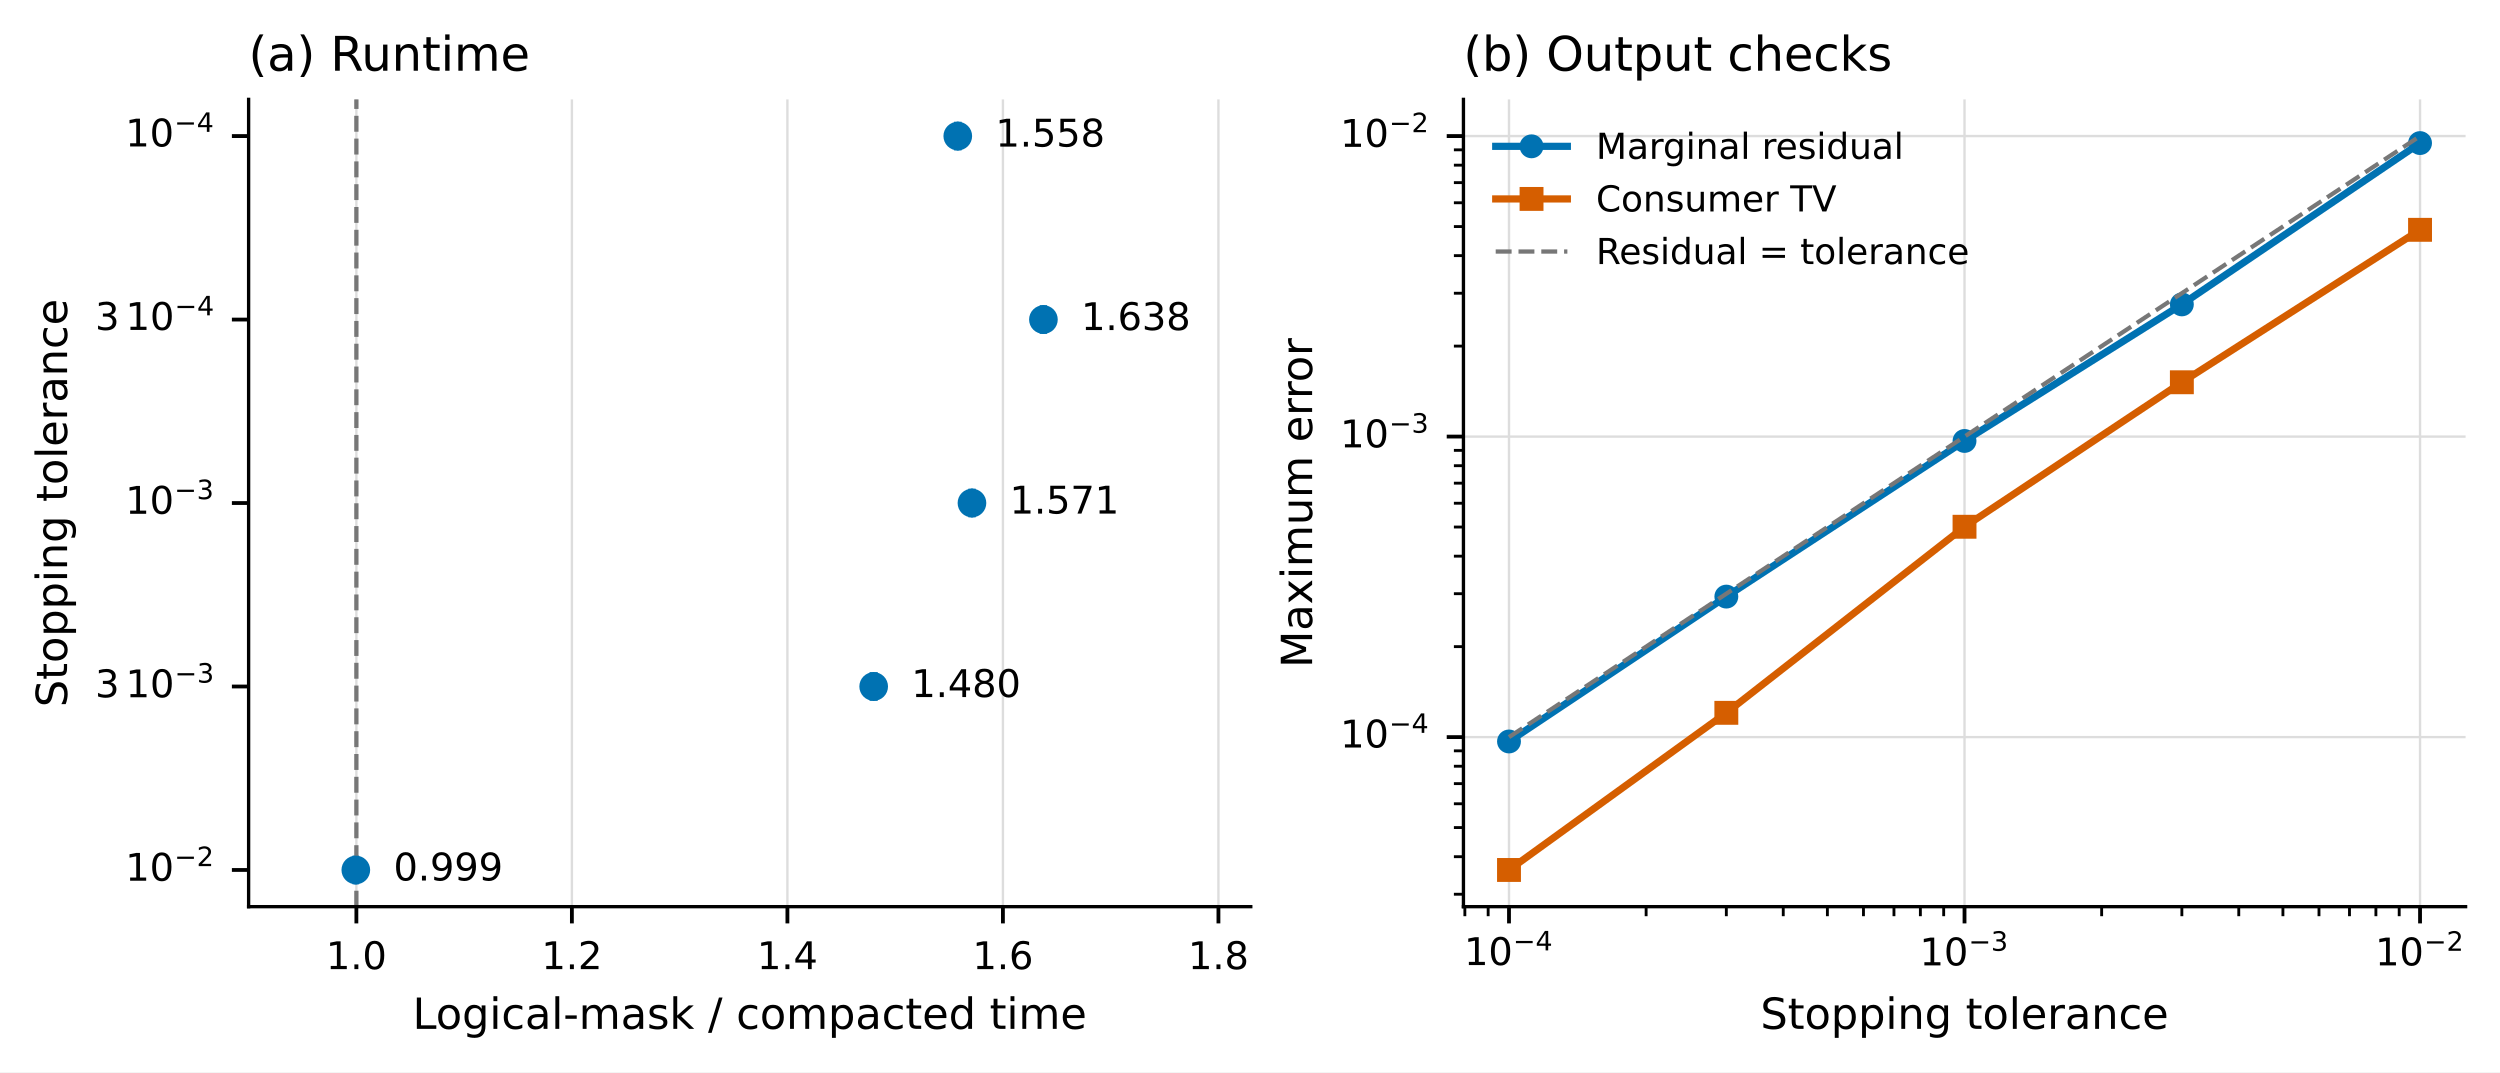
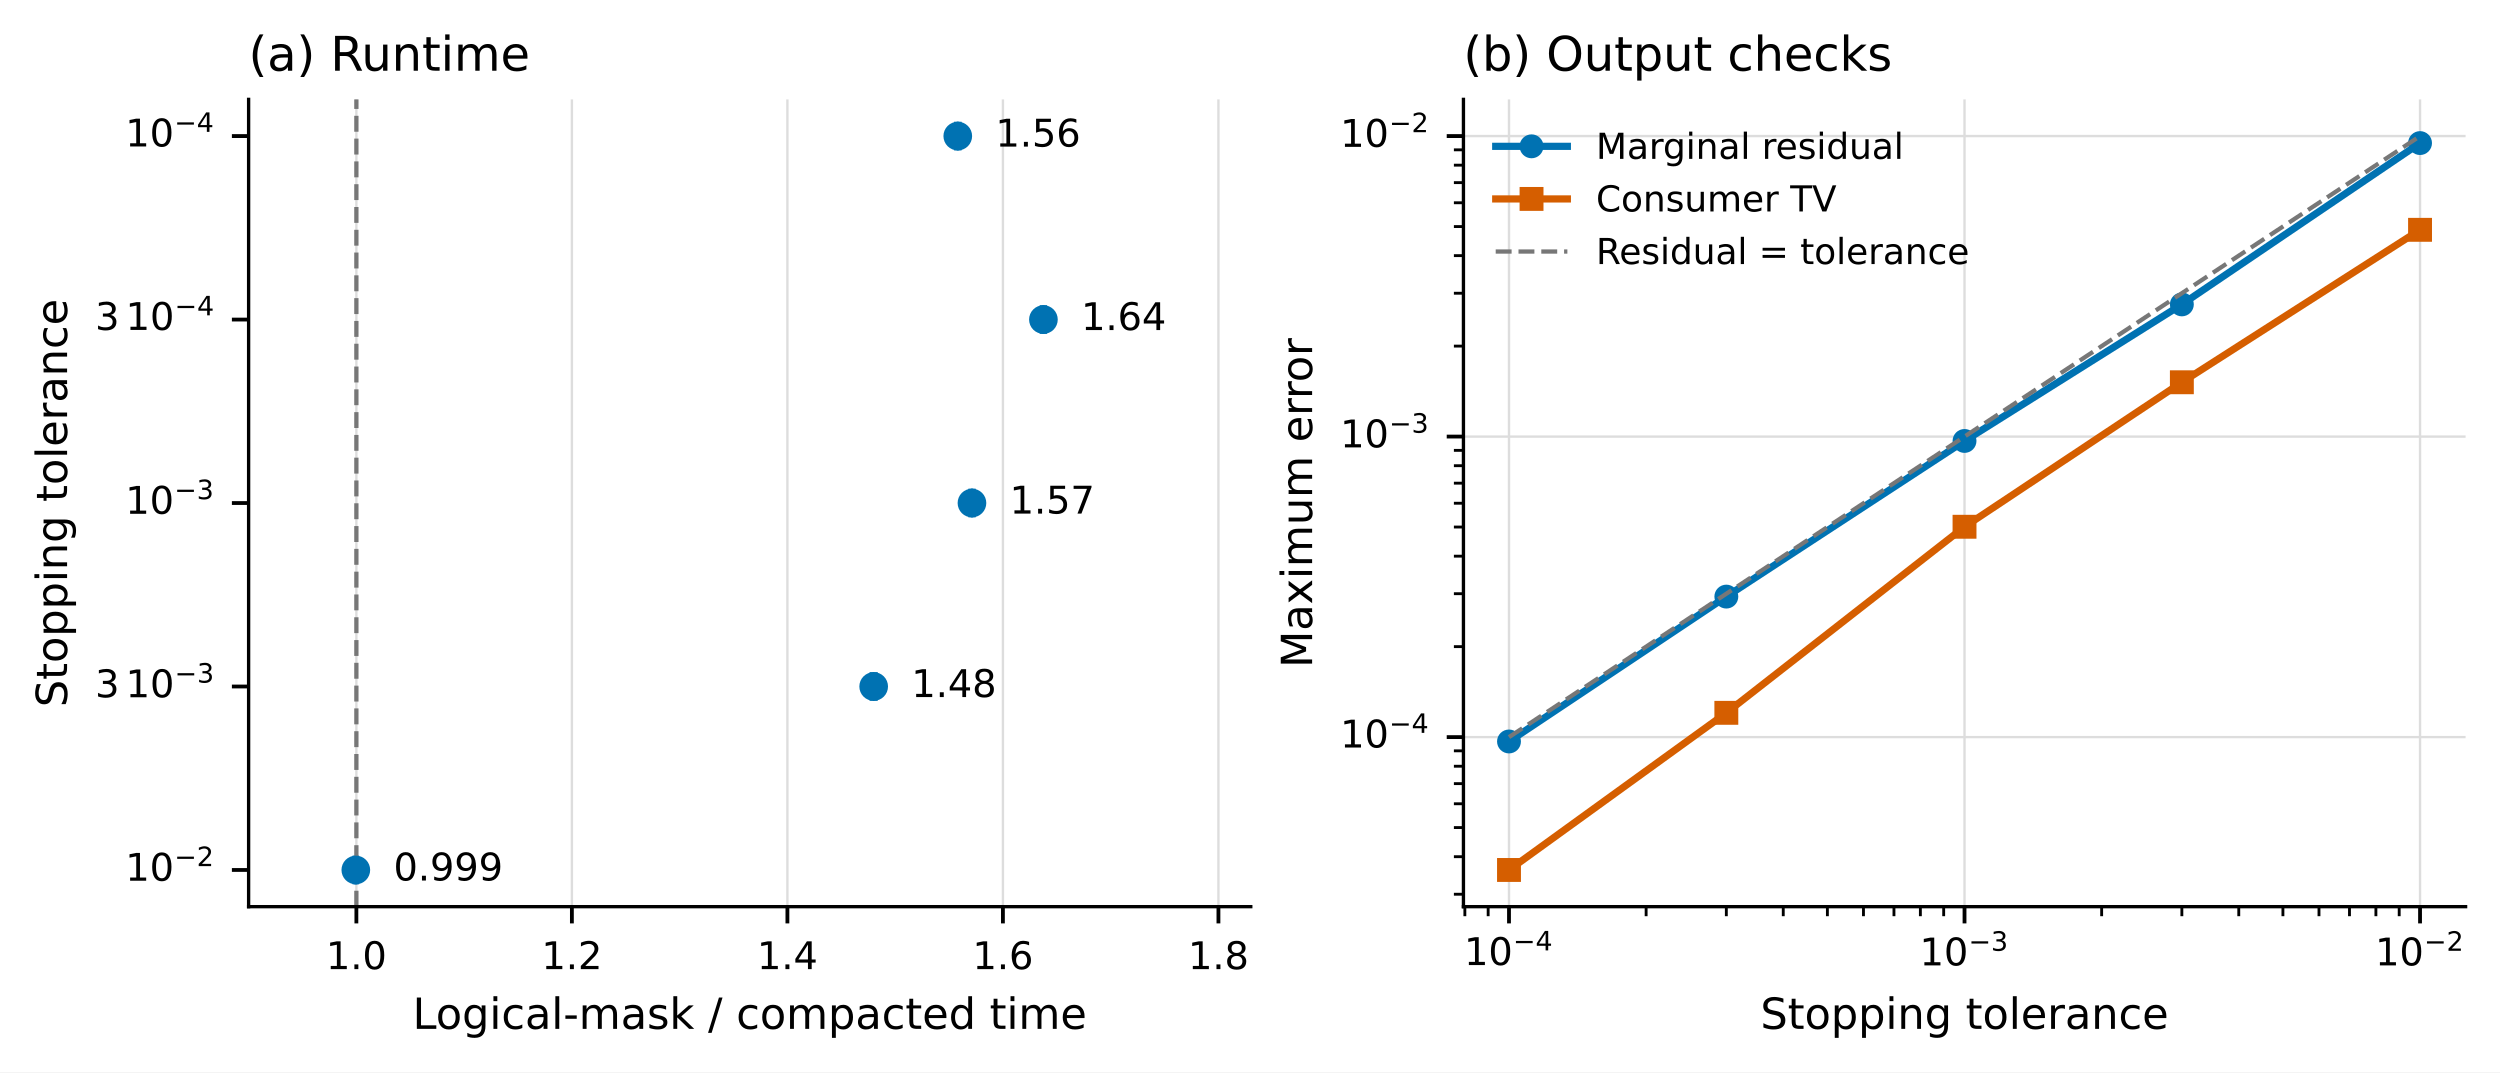
<svg xmlns="http://www.w3.org/2000/svg" xmlns:xlink="http://www.w3.org/1999/xlink" width="523.2pt" height="224.4pt" viewBox="0 0 523.2 224.4" version="1.1">
  <defs>
    <style type="text/css">*{stroke-linejoin: round; stroke-linecap: butt}</style>
  </defs>
  <g id="figure_1">
    <g id="patch_1">
      <path d="M 0 224.4 L 523.2 224.4 L 523.2 -0 L 0 -0 z " style="fill: #ffffff" />
    </g>
    <g id="axes_1">
      <g id="patch_2">
        <path d="M 52.03 189.747 L 261.76 189.747 L 261.76 20.798 L 52.03 20.798 z " style="fill: #ffffff" />
      </g>
      <g id="matplotlib.axis_1">
        <g id="xtick_1">
          <g id="line2d_1">
-             <path d="M 74.582 189.747 L 74.582 20.798 " clip-path="url(#p538e3acdce)" style="fill: none; stroke: #dddddd; stroke-width: 0.5; stroke-linecap: square" />
+             <path d="M 74.582 189.747 L 74.582 20.798 " clip-path="url(#p60a63b3f3c)" style="fill: none; stroke: #dddddd; stroke-width: 0.5; stroke-linecap: square" />
          </g>
          <g id="line2d_2">
            <defs>
-               <path id="m2efd4d13f6" d="M 0 0 L 0 3.5 " style="stroke: #000000; stroke-width: 0.8" />
+               <path id="md87495ed7c" d="M 0 0 L 0 3.5 " style="stroke: #000000; stroke-width: 0.8" />
            </defs>
            <g>
-               <use xlink:href="#m2efd4d13f6" x="74.582" y="189.747" style="stroke: #000000; stroke-width: 0.8" />
+               <use xlink:href="#md87495ed7c" x="74.582" y="189.747" style="stroke: #000000; stroke-width: 0.8" />
            </g>
          </g>
          <g id="text_1">
            <text style="font-size: 8px; font-family: 'DejaVu Sans'; text-anchor: middle" x="74.582" y="202.825" transform="rotate(-0 74.58184 202.8255)">1.0</text>
          </g>
        </g>
        <g id="xtick_2">
          <g id="line2d_3">
-             <path d="M 119.685 189.747 L 119.685 20.798 " clip-path="url(#p538e3acdce)" style="fill: none; stroke: #dddddd; stroke-width: 0.5; stroke-linecap: square" />
+             <path d="M 119.685 189.747 L 119.685 20.798 " clip-path="url(#p60a63b3f3c)" style="fill: none; stroke: #dddddd; stroke-width: 0.5; stroke-linecap: square" />
          </g>
          <g id="line2d_4">
            <g>
-               <use xlink:href="#m2efd4d13f6" x="119.685" y="189.747" style="stroke: #000000; stroke-width: 0.8" />
+               <use xlink:href="#md87495ed7c" x="119.685" y="189.747" style="stroke: #000000; stroke-width: 0.8" />
            </g>
          </g>
          <g id="text_2">
            <text style="font-size: 8px; font-family: 'DejaVu Sans'; text-anchor: middle" x="119.685" y="202.825" transform="rotate(-0 119.6849 202.8255)">1.2</text>
          </g>
        </g>
        <g id="xtick_3">
          <g id="line2d_5">
-             <path d="M 164.788 189.747 L 164.788 20.798 " clip-path="url(#p538e3acdce)" style="fill: none; stroke: #dddddd; stroke-width: 0.5; stroke-linecap: square" />
+             <path d="M 164.788 189.747 L 164.788 20.798 " clip-path="url(#p60a63b3f3c)" style="fill: none; stroke: #dddddd; stroke-width: 0.5; stroke-linecap: square" />
          </g>
          <g id="line2d_6">
            <g>
-               <use xlink:href="#m2efd4d13f6" x="164.788" y="189.747" style="stroke: #000000; stroke-width: 0.8" />
+               <use xlink:href="#md87495ed7c" x="164.788" y="189.747" style="stroke: #000000; stroke-width: 0.8" />
            </g>
          </g>
          <g id="text_3">
            <text style="font-size: 8px; font-family: 'DejaVu Sans'; text-anchor: middle" x="164.788" y="202.825" transform="rotate(-0 164.788 202.8255)">1.4</text>
          </g>
        </g>
        <g id="xtick_4">
          <g id="line2d_7">
-             <path d="M 209.891 189.747 L 209.891 20.798 " clip-path="url(#p538e3acdce)" style="fill: none; stroke: #dddddd; stroke-width: 0.5; stroke-linecap: square" />
+             <path d="M 209.891 189.747 L 209.891 20.798 " clip-path="url(#p60a63b3f3c)" style="fill: none; stroke: #dddddd; stroke-width: 0.5; stroke-linecap: square" />
          </g>
          <g id="line2d_8">
            <g>
-               <use xlink:href="#m2efd4d13f6" x="209.891" y="189.747" style="stroke: #000000; stroke-width: 0.8" />
+               <use xlink:href="#md87495ed7c" x="209.891" y="189.747" style="stroke: #000000; stroke-width: 0.8" />
            </g>
          </g>
          <g id="text_4">
            <text style="font-size: 8px; font-family: 'DejaVu Sans'; text-anchor: middle" x="209.891" y="202.825" transform="rotate(-0 209.891 202.8255)">1.6</text>
          </g>
        </g>
        <g id="xtick_5">
          <g id="line2d_9">
-             <path d="M 254.994 189.747 L 254.994 20.798 " clip-path="url(#p538e3acdce)" style="fill: none; stroke: #dddddd; stroke-width: 0.5; stroke-linecap: square" />
+             <path d="M 254.994 189.747 L 254.994 20.798 " clip-path="url(#p60a63b3f3c)" style="fill: none; stroke: #dddddd; stroke-width: 0.5; stroke-linecap: square" />
          </g>
          <g id="line2d_10">
            <g>
-               <use xlink:href="#m2efd4d13f6" x="254.994" y="189.747" style="stroke: #000000; stroke-width: 0.8" />
+               <use xlink:href="#md87495ed7c" x="254.994" y="189.747" style="stroke: #000000; stroke-width: 0.8" />
            </g>
          </g>
          <g id="text_5">
            <text style="font-size: 8px; font-family: 'DejaVu Sans'; text-anchor: middle" x="254.994" y="202.825" transform="rotate(-0 254.9941 202.8255)">1.8</text>
          </g>
        </g>
        <g id="text_6">
          <text style="font-size: 9px; font-family: 'DejaVu Sans'; text-anchor: middle" x="156.895" y="215.328" transform="rotate(-0 156.8949 215.3278)">Logical-mask / compacted time</text>
        </g>
      </g>
      <g id="matplotlib.axis_2">
        <g id="ytick_1">
          <g id="line2d_11">
            <defs>
-               <path id="m66b5bce428" d="M 0 0 L -3.5 0 " style="stroke: #000000; stroke-width: 0.8" />
+               <path id="m67db8923a4" d="M 0 0 L -3.5 0 " style="stroke: #000000; stroke-width: 0.8" />
            </defs>
            <g>
-               <use xlink:href="#m66b5bce428" x="52.03" y="28.478" style="stroke: #000000; stroke-width: 0.8" />
+               <use xlink:href="#m67db8923a4" x="52.03" y="28.478" style="stroke: #000000; stroke-width: 0.8" />
            </g>
          </g>
          <g id="text_7">
            <g transform="translate(26.23031 31.51728)">
              <text>
                <tspan x="0" y="-0.858" style="font-size: 8px; font-family: 'DejaVu Sans'">1</tspan>
                <tspan x="5.09" y="-0.858" style="font-size: 8px; font-family: 'DejaVu Sans'">0</tspan>
                <tspan x="10.256" y="-3.92" style="font-size: 5.6px; font-family: 'DejaVu Sans'">−</tspan>
                <tspan x="14.948" y="-3.92" style="font-size: 5.6px; font-family: 'DejaVu Sans'">4</tspan>
              </text>
            </g>
          </g>
        </g>
        <g id="ytick_2">
          <g id="line2d_12">
            <g>
-               <use xlink:href="#m66b5bce428" x="52.03" y="66.875" style="stroke: #000000; stroke-width: 0.8" />
+               <use xlink:href="#m67db8923a4" x="52.03" y="66.875" style="stroke: #000000; stroke-width: 0.8" />
            </g>
          </g>
          <g id="text_8">
            <g transform="translate(19.91031 69.91461)">
              <text>
                <tspan x="0" y="-0.858" style="font-size: 8px; font-family: 'DejaVu Sans'">3</tspan>
                <tspan x="6.389" y="-0.858" style="font-size: 8px; font-family: 'DejaVu Sans'">1</tspan>
                <tspan x="11.479" y="-0.858" style="font-size: 8px; font-family: 'DejaVu Sans'">0</tspan>
                <tspan x="16.645" y="-3.92" style="font-size: 5.6px; font-family: 'DejaVu Sans'">−</tspan>
                <tspan x="21.337" y="-3.92" style="font-size: 5.6px; font-family: 'DejaVu Sans'">4</tspan>
              </text>
            </g>
          </g>
        </g>
        <g id="ytick_3">
          <g id="line2d_13">
            <g>
-               <use xlink:href="#m66b5bce428" x="52.03" y="105.273" style="stroke: #000000; stroke-width: 0.8" />
+               <use xlink:href="#m67db8923a4" x="52.03" y="105.273" style="stroke: #000000; stroke-width: 0.8" />
            </g>
          </g>
          <g id="text_9">
            <g transform="translate(26.23031 108.3119)">
              <text>
                <tspan x="0" y="-0.781" style="font-size: 8px; font-family: 'DejaVu Sans'">1</tspan>
                <tspan x="5.09" y="-0.781" style="font-size: 8px; font-family: 'DejaVu Sans'">0</tspan>
                <tspan x="10.256" y="-3.844" style="font-size: 5.6px; font-family: 'DejaVu Sans'">−</tspan>
                <tspan x="14.948" y="-3.844" style="font-size: 5.6px; font-family: 'DejaVu Sans'">3</tspan>
              </text>
            </g>
          </g>
        </g>
        <g id="ytick_4">
          <g id="line2d_14">
            <g>
-               <use xlink:href="#m66b5bce428" x="52.03" y="143.67" style="stroke: #000000; stroke-width: 0.8" />
+               <use xlink:href="#m67db8923a4" x="52.03" y="143.67" style="stroke: #000000; stroke-width: 0.8" />
            </g>
          </g>
          <g id="text_10">
            <g transform="translate(19.91031 146.7093)">
              <text>
                <tspan x="0" y="-0.781" style="font-size: 8px; font-family: 'DejaVu Sans'">3</tspan>
                <tspan x="6.389" y="-0.781" style="font-size: 8px; font-family: 'DejaVu Sans'">1</tspan>
                <tspan x="11.479" y="-0.781" style="font-size: 8px; font-family: 'DejaVu Sans'">0</tspan>
                <tspan x="16.645" y="-3.844" style="font-size: 5.6px; font-family: 'DejaVu Sans'">−</tspan>
                <tspan x="21.337" y="-3.844" style="font-size: 5.6px; font-family: 'DejaVu Sans'">3</tspan>
              </text>
            </g>
          </g>
        </g>
        <g id="ytick_5">
          <g id="line2d_15">
            <g>
-               <use xlink:href="#m66b5bce428" x="52.03" y="182.067" style="stroke: #000000; stroke-width: 0.8" />
+               <use xlink:href="#m67db8923a4" x="52.03" y="182.067" style="stroke: #000000; stroke-width: 0.8" />
            </g>
          </g>
          <g id="text_11">
            <g transform="translate(26.23031 185.1066)">
              <text>
                <tspan x="0" y="-0.781" style="font-size: 8px; font-family: 'DejaVu Sans'">1</tspan>
                <tspan x="5.09" y="-0.781" style="font-size: 8px; font-family: 'DejaVu Sans'">0</tspan>
                <tspan x="10.256" y="-3.844" style="font-size: 5.6px; font-family: 'DejaVu Sans'">−</tspan>
                <tspan x="14.948" y="-3.844" style="font-size: 5.6px; font-family: 'DejaVu Sans'">2</tspan>
              </text>
            </g>
          </g>
        </g>
        <g id="text_12">
          <text style="font-size: 9px; font-family: 'DejaVu Sans'; text-anchor: middle" x="14.039" y="105.273" transform="rotate(-90 14.03859 105.2726)">Stopping tolerance</text>
        </g>
      </g>
      <g id="LineCollection_1">
-         <path d="M 200.141 28.478 L 200.751 28.478 " clip-path="url(#p538e3acdce)" style="fill: none; stroke: #0072b2; stroke-width: 1.2" />
-         <path d="M 218.091 66.875 L 218.642 66.875 " clip-path="url(#p538e3acdce)" style="fill: none; stroke: #0072b2; stroke-width: 1.2" />
-         <path d="M 203.145 105.273 L 203.705 105.273 " clip-path="url(#p538e3acdce)" style="fill: none; stroke: #0072b2; stroke-width: 1.2" />
-         <path d="M 182.48 143.67 L 183.195 143.67 " clip-path="url(#p538e3acdce)" style="fill: none; stroke: #0072b2; stroke-width: 1.2" />
-         <path d="M 74.28 182.067 L 74.654 182.067 " clip-path="url(#p538e3acdce)" style="fill: none; stroke: #0072b2; stroke-width: 1.2" />
+         <path d="M 200.141 28.478 L 200.751 28.478 " clip-path="url(#p60a63b3f3c)" style="fill: none; stroke: #0072b2; stroke-width: 1.2" />
+         <path d="M 218.091 66.875 L 218.642 66.875 " clip-path="url(#p60a63b3f3c)" style="fill: none; stroke: #0072b2; stroke-width: 1.2" />
+         <path d="M 203.145 105.273 L 203.705 105.273 " clip-path="url(#p60a63b3f3c)" style="fill: none; stroke: #0072b2; stroke-width: 1.2" />
+         <path d="M 182.48 143.67 L 183.195 143.67 " clip-path="url(#p60a63b3f3c)" style="fill: none; stroke: #0072b2; stroke-width: 1.2" />
+         <path d="M 74.28 182.067 L 74.654 182.067 " clip-path="url(#p60a63b3f3c)" style="fill: none; stroke: #0072b2; stroke-width: 1.2" />
      </g>
      <g id="line2d_16">
        <defs>
-           <path id="mc09f2b0cc7" d="M 0 3 L 0 -3 " style="stroke: #0072b2" />
+           <path id="m9c9b8f2362" d="M 0 3 L 0 -3 " style="stroke: #0072b2" />
        </defs>
-         <g clip-path="url(#p538e3acdce)">
-           <use xlink:href="#mc09f2b0cc7" x="200.141" y="28.478" style="fill: #0072b2; stroke: #0072b2" />
-           <use xlink:href="#mc09f2b0cc7" x="218.091" y="66.875" style="fill: #0072b2; stroke: #0072b2" />
-           <use xlink:href="#mc09f2b0cc7" x="203.145" y="105.273" style="fill: #0072b2; stroke: #0072b2" />
-           <use xlink:href="#mc09f2b0cc7" x="182.48" y="143.67" style="fill: #0072b2; stroke: #0072b2" />
-           <use xlink:href="#mc09f2b0cc7" x="74.28" y="182.067" style="fill: #0072b2; stroke: #0072b2" />
+         <g clip-path="url(#p60a63b3f3c)">
+           <use xlink:href="#m9c9b8f2362" x="200.141" y="28.478" style="fill: #0072b2; stroke: #0072b2" />
+           <use xlink:href="#m9c9b8f2362" x="218.091" y="66.875" style="fill: #0072b2; stroke: #0072b2" />
+           <use xlink:href="#m9c9b8f2362" x="203.145" y="105.273" style="fill: #0072b2; stroke: #0072b2" />
+           <use xlink:href="#m9c9b8f2362" x="182.48" y="143.67" style="fill: #0072b2; stroke: #0072b2" />
+           <use xlink:href="#m9c9b8f2362" x="74.28" y="182.067" style="fill: #0072b2; stroke: #0072b2" />
        </g>
      </g>
      <g id="line2d_17">
-         <g clip-path="url(#p538e3acdce)">
-           <use xlink:href="#mc09f2b0cc7" x="200.751" y="28.478" style="fill: #0072b2; stroke: #0072b2" />
-           <use xlink:href="#mc09f2b0cc7" x="218.642" y="66.875" style="fill: #0072b2; stroke: #0072b2" />
-           <use xlink:href="#mc09f2b0cc7" x="203.705" y="105.273" style="fill: #0072b2; stroke: #0072b2" />
-           <use xlink:href="#mc09f2b0cc7" x="183.195" y="143.67" style="fill: #0072b2; stroke: #0072b2" />
-           <use xlink:href="#mc09f2b0cc7" x="74.654" y="182.067" style="fill: #0072b2; stroke: #0072b2" />
+         <g clip-path="url(#p60a63b3f3c)">
+           <use xlink:href="#m9c9b8f2362" x="200.751" y="28.478" style="fill: #0072b2; stroke: #0072b2" />
+           <use xlink:href="#m9c9b8f2362" x="218.642" y="66.875" style="fill: #0072b2; stroke: #0072b2" />
+           <use xlink:href="#m9c9b8f2362" x="203.705" y="105.273" style="fill: #0072b2; stroke: #0072b2" />
+           <use xlink:href="#m9c9b8f2362" x="183.195" y="143.67" style="fill: #0072b2; stroke: #0072b2" />
+           <use xlink:href="#m9c9b8f2362" x="74.654" y="182.067" style="fill: #0072b2; stroke: #0072b2" />
        </g>
      </g>
      <g id="line2d_18">
-         <path d="M 74.582 189.747 L 74.582 20.798 " clip-path="url(#p538e3acdce)" style="fill: none; stroke-dasharray: 3.33,1.44; stroke-dashoffset: 0; stroke: #777777; stroke-width: 0.9" />
+         <path d="M 74.582 189.747 L 74.582 20.798 " clip-path="url(#p60a63b3f3c)" style="fill: none; stroke-dasharray: 3.33,1.44; stroke-dashoffset: 0; stroke: #777777; stroke-width: 0.9" />
      </g>
      <g id="line2d_19">
        <defs>
-           <path id="m8bd216f7a5" d="M 0 2.5 C 0.663 2.5 1.299 2.237 1.768 1.768 C 2.237 1.299 2.5 0.663 2.5 0 C 2.5 -0.663 2.237 -1.299 1.768 -1.768 C 1.299 -2.237 0.663 -2.5 0 -2.5 C -0.663 -2.5 -1.299 -2.237 -1.768 -1.768 C -2.237 -1.299 -2.5 -0.663 -2.5 0 C -2.5 0.663 -2.237 1.299 -1.768 1.768 C -1.299 2.237 -0.663 2.5 0 2.5 z " style="stroke: #0072b2" />
+           <path id="m6b84860559" d="M 0 2.5 C 0.663 2.5 1.299 2.237 1.768 1.768 C 2.237 1.299 2.5 0.663 2.5 0 C 2.5 -0.663 2.237 -1.299 1.768 -1.768 C 1.299 -2.237 0.663 -2.5 0 -2.5 C -0.663 -2.5 -1.299 -2.237 -1.768 -1.768 C -2.237 -1.299 -2.5 -0.663 -2.5 0 C -2.5 0.663 -2.237 1.299 -1.768 1.768 C -1.299 2.237 -0.663 2.5 0 2.5 z " style="stroke: #0072b2" />
        </defs>
-         <g clip-path="url(#p538e3acdce)">
-           <use xlink:href="#m8bd216f7a5" x="200.443" y="28.478" style="fill: #0072b2; stroke: #0072b2" />
-           <use xlink:href="#m8bd216f7a5" x="218.366" y="66.875" style="fill: #0072b2; stroke: #0072b2" />
-           <use xlink:href="#m8bd216f7a5" x="203.411" y="105.273" style="fill: #0072b2; stroke: #0072b2" />
-           <use xlink:href="#m8bd216f7a5" x="182.843" y="143.67" style="fill: #0072b2; stroke: #0072b2" />
-           <use xlink:href="#m8bd216f7a5" x="74.466" y="182.067" style="fill: #0072b2; stroke: #0072b2" />
+         <g clip-path="url(#p60a63b3f3c)">
+           <use xlink:href="#m6b84860559" x="200.443" y="28.478" style="fill: #0072b2; stroke: #0072b2" />
+           <use xlink:href="#m6b84860559" x="218.366" y="66.875" style="fill: #0072b2; stroke: #0072b2" />
+           <use xlink:href="#m6b84860559" x="203.411" y="105.273" style="fill: #0072b2; stroke: #0072b2" />
+           <use xlink:href="#m6b84860559" x="182.843" y="143.67" style="fill: #0072b2; stroke: #0072b2" />
+           <use xlink:href="#m6b84860559" x="74.466" y="182.067" style="fill: #0072b2; stroke: #0072b2" />
        </g>
      </g>
      <g id="patch_3">
        <path d="M 52.03 189.747 L 52.03 20.798 " style="fill: none; stroke: #000000; stroke-width: 0.7; stroke-linejoin: miter; stroke-linecap: square" />
      </g>
      <g id="patch_4">
        <path d="M 52.03 189.747 L 261.76 189.747 " style="fill: none; stroke: #000000; stroke-width: 0.7; stroke-linejoin: miter; stroke-linecap: square" />
      </g>
      <g id="text_13">
-         <text style="font-size: 8px; font-family: 'DejaVu Sans'; text-anchor: start" x="208.336" y="30.685" transform="rotate(-0 208.3362 30.6854)">1.558</text>
+         <text style="font-size: 8px; font-family: 'DejaVu Sans'; text-anchor: start" x="208.336" y="30.685" transform="rotate(-0 208.3362 30.6854)">1.56</text>
      </g>
      <g id="text_14">
-         <text style="font-size: 8px; font-family: 'DejaVu Sans'; text-anchor: start" x="226.259" y="69.083" transform="rotate(-0 226.2592 69.08274)">1.638</text>
+         <text style="font-size: 8px; font-family: 'DejaVu Sans'; text-anchor: start" x="226.259" y="69.083" transform="rotate(-0 226.2592 69.08274)">1.64</text>
      </g>
      <g id="text_15">
-         <text style="font-size: 8px; font-family: 'DejaVu Sans'; text-anchor: start" x="211.304" y="107.48" transform="rotate(-0 211.3036 107.4801)">1.571</text>
+         <text style="font-size: 8px; font-family: 'DejaVu Sans'; text-anchor: start" x="211.304" y="107.48" transform="rotate(-0 211.3036 107.4801)">1.57</text>
      </g>
      <g id="text_16">
-         <text style="font-size: 8px; font-family: 'DejaVu Sans'; text-anchor: start" x="190.736" y="145.877" transform="rotate(-0 190.7365 145.8774)">1.480</text>
+         <text style="font-size: 8px; font-family: 'DejaVu Sans'; text-anchor: start" x="190.736" y="145.877" transform="rotate(-0 190.7365 145.8774)">1.48</text>
      </g>
      <g id="text_17">
        <text style="font-size: 8px; font-family: 'DejaVu Sans'; text-anchor: start" x="82.359" y="184.275" transform="rotate(-0 82.35884 184.2747)">0.999</text>
      </g>
      <g id="text_18">
        <text style="font-size: 10px; font-family: 'DejaVu Sans'; text-anchor: start" x="52.03" y="14.798" transform="rotate(-0 52.03031 14.79844)">(a) Runtime</text>
      </g>
    </g>
    <g id="axes_2">
      <g id="patch_5">
        <path d="M 306.27 189.747 L 516 189.747 L 516 20.798 L 306.27 20.798 z " style="fill: #ffffff" />
      </g>
      <g id="matplotlib.axis_3">
        <g id="xtick_6">
          <g id="line2d_20">
-             <path d="M 315.803 189.747 L 315.803 20.798 " clip-path="url(#p0c7d12f3d0)" style="fill: none; stroke: #dddddd; stroke-width: 0.5; stroke-linecap: square" />
+             <path d="M 315.803 189.747 L 315.803 20.798 " clip-path="url(#p639b534e77)" style="fill: none; stroke: #dddddd; stroke-width: 0.5; stroke-linecap: square" />
          </g>
          <g id="line2d_21">
            <g>
-               <use xlink:href="#m2efd4d13f6" x="315.803" y="189.747" style="stroke: #000000; stroke-width: 0.8" />
+               <use xlink:href="#md87495ed7c" x="315.803" y="189.747" style="stroke: #000000; stroke-width: 0.8" />
            </g>
          </g>
          <g id="text_19">
            <g transform="translate(306.4035 202.8255)">
              <text>
                <tspan x="0" y="-0.858" style="font-size: 8px; font-family: 'DejaVu Sans'">1</tspan>
                <tspan x="5.09" y="-0.858" style="font-size: 8px; font-family: 'DejaVu Sans'">0</tspan>
                <tspan x="10.256" y="-3.92" style="font-size: 5.6px; font-family: 'DejaVu Sans'">−</tspan>
                <tspan x="14.948" y="-3.92" style="font-size: 5.6px; font-family: 'DejaVu Sans'">4</tspan>
              </text>
            </g>
          </g>
        </g>
        <g id="xtick_7">
          <g id="line2d_22">
-             <path d="M 411.135 189.747 L 411.135 20.798 " clip-path="url(#p0c7d12f3d0)" style="fill: none; stroke: #dddddd; stroke-width: 0.5; stroke-linecap: square" />
+             <path d="M 411.135 189.747 L 411.135 20.798 " clip-path="url(#p639b534e77)" style="fill: none; stroke: #dddddd; stroke-width: 0.5; stroke-linecap: square" />
          </g>
          <g id="line2d_23">
            <g>
-               <use xlink:href="#m2efd4d13f6" x="411.135" y="189.747" style="stroke: #000000; stroke-width: 0.8" />
+               <use xlink:href="#md87495ed7c" x="411.135" y="189.747" style="stroke: #000000; stroke-width: 0.8" />
            </g>
          </g>
          <g id="text_20">
            <g transform="translate(401.7349 202.8255)">
              <text>
                <tspan x="0" y="-0.781" style="font-size: 8px; font-family: 'DejaVu Sans'">1</tspan>
                <tspan x="5.09" y="-0.781" style="font-size: 8px; font-family: 'DejaVu Sans'">0</tspan>
                <tspan x="10.256" y="-3.844" style="font-size: 5.6px; font-family: 'DejaVu Sans'">−</tspan>
                <tspan x="14.948" y="-3.844" style="font-size: 5.6px; font-family: 'DejaVu Sans'">3</tspan>
              </text>
            </g>
          </g>
        </g>
        <g id="xtick_8">
          <g id="line2d_24">
-             <path d="M 506.466 189.747 L 506.466 20.798 " clip-path="url(#p0c7d12f3d0)" style="fill: none; stroke: #dddddd; stroke-width: 0.5; stroke-linecap: square" />
+             <path d="M 506.466 189.747 L 506.466 20.798 " clip-path="url(#p639b534e77)" style="fill: none; stroke: #dddddd; stroke-width: 0.5; stroke-linecap: square" />
          </g>
          <g id="line2d_25">
            <g>
-               <use xlink:href="#m2efd4d13f6" x="506.466" y="189.747" style="stroke: #000000; stroke-width: 0.8" />
+               <use xlink:href="#md87495ed7c" x="506.466" y="189.747" style="stroke: #000000; stroke-width: 0.8" />
            </g>
          </g>
          <g id="text_21">
            <g transform="translate(497.0664 202.8255)">
              <text>
                <tspan x="0" y="-0.781" style="font-size: 8px; font-family: 'DejaVu Sans'">1</tspan>
                <tspan x="5.09" y="-0.781" style="font-size: 8px; font-family: 'DejaVu Sans'">0</tspan>
                <tspan x="10.256" y="-3.844" style="font-size: 5.6px; font-family: 'DejaVu Sans'">−</tspan>
                <tspan x="14.948" y="-3.844" style="font-size: 5.6px; font-family: 'DejaVu Sans'">2</tspan>
              </text>
            </g>
          </g>
        </g>
        <g id="xtick_9">
          <g id="line2d_26">
            <defs>
-               <path id="m0835eb6008" d="M 0 0 L 0 2 " style="stroke: #000000; stroke-width: 0.6" />
+               <path id="mc73b0aff6a" d="M 0 0 L 0 2 " style="stroke: #000000; stroke-width: 0.6" />
            </defs>
            <g>
-               <use xlink:href="#m0835eb6008" x="306.565" y="189.747" style="stroke: #000000; stroke-width: 0.6" />
+               <use xlink:href="#mc73b0aff6a" x="306.565" y="189.747" style="stroke: #000000; stroke-width: 0.6" />
            </g>
          </g>
        </g>
        <g id="xtick_10">
          <g id="line2d_27">
            <g>
-               <use xlink:href="#m0835eb6008" x="311.441" y="189.747" style="stroke: #000000; stroke-width: 0.6" />
+               <use xlink:href="#mc73b0aff6a" x="311.441" y="189.747" style="stroke: #000000; stroke-width: 0.6" />
            </g>
          </g>
        </g>
        <g id="xtick_11">
          <g id="line2d_28">
            <g>
-               <use xlink:href="#m0835eb6008" x="344.501" y="189.747" style="stroke: #000000; stroke-width: 0.6" />
+               <use xlink:href="#mc73b0aff6a" x="344.501" y="189.747" style="stroke: #000000; stroke-width: 0.6" />
            </g>
          </g>
        </g>
        <g id="xtick_12">
          <g id="line2d_29">
            <g>
-               <use xlink:href="#m0835eb6008" x="361.288" y="189.747" style="stroke: #000000; stroke-width: 0.6" />
+               <use xlink:href="#mc73b0aff6a" x="361.288" y="189.747" style="stroke: #000000; stroke-width: 0.6" />
            </g>
          </g>
        </g>
        <g id="xtick_13">
          <g id="line2d_30">
            <g>
-               <use xlink:href="#m0835eb6008" x="373.199" y="189.747" style="stroke: #000000; stroke-width: 0.6" />
+               <use xlink:href="#mc73b0aff6a" x="373.199" y="189.747" style="stroke: #000000; stroke-width: 0.6" />
            </g>
          </g>
        </g>
        <g id="xtick_14">
          <g id="line2d_31">
            <g>
-               <use xlink:href="#m0835eb6008" x="382.437" y="189.747" style="stroke: #000000; stroke-width: 0.6" />
+               <use xlink:href="#mc73b0aff6a" x="382.437" y="189.747" style="stroke: #000000; stroke-width: 0.6" />
            </g>
          </g>
        </g>
        <g id="xtick_15">
          <g id="line2d_32">
            <g>
-               <use xlink:href="#m0835eb6008" x="389.986" y="189.747" style="stroke: #000000; stroke-width: 0.6" />
+               <use xlink:href="#mc73b0aff6a" x="389.986" y="189.747" style="stroke: #000000; stroke-width: 0.6" />
            </g>
          </g>
        </g>
        <g id="xtick_16">
          <g id="line2d_33">
            <g>
-               <use xlink:href="#m0835eb6008" x="396.368" y="189.747" style="stroke: #000000; stroke-width: 0.6" />
+               <use xlink:href="#mc73b0aff6a" x="396.368" y="189.747" style="stroke: #000000; stroke-width: 0.6" />
            </g>
          </g>
        </g>
        <g id="xtick_17">
          <g id="line2d_34">
            <g>
-               <use xlink:href="#m0835eb6008" x="401.896" y="189.747" style="stroke: #000000; stroke-width: 0.6" />
+               <use xlink:href="#mc73b0aff6a" x="401.896" y="189.747" style="stroke: #000000; stroke-width: 0.6" />
            </g>
          </g>
        </g>
        <g id="xtick_18">
          <g id="line2d_35">
            <g>
-               <use xlink:href="#m0835eb6008" x="406.773" y="189.747" style="stroke: #000000; stroke-width: 0.6" />
+               <use xlink:href="#mc73b0aff6a" x="406.773" y="189.747" style="stroke: #000000; stroke-width: 0.6" />
            </g>
          </g>
        </g>
        <g id="xtick_19">
          <g id="line2d_36">
            <g>
-               <use xlink:href="#m0835eb6008" x="439.833" y="189.747" style="stroke: #000000; stroke-width: 0.6" />
+               <use xlink:href="#mc73b0aff6a" x="439.833" y="189.747" style="stroke: #000000; stroke-width: 0.6" />
            </g>
          </g>
        </g>
        <g id="xtick_20">
          <g id="line2d_37">
            <g>
-               <use xlink:href="#m0835eb6008" x="456.62" y="189.747" style="stroke: #000000; stroke-width: 0.6" />
+               <use xlink:href="#mc73b0aff6a" x="456.62" y="189.747" style="stroke: #000000; stroke-width: 0.6" />
            </g>
          </g>
        </g>
        <g id="xtick_21">
          <g id="line2d_38">
            <g>
-               <use xlink:href="#m0835eb6008" x="468.53" y="189.747" style="stroke: #000000; stroke-width: 0.6" />
+               <use xlink:href="#mc73b0aff6a" x="468.53" y="189.747" style="stroke: #000000; stroke-width: 0.6" />
            </g>
          </g>
        </g>
        <g id="xtick_22">
          <g id="line2d_39">
            <g>
-               <use xlink:href="#m0835eb6008" x="477.769" y="189.747" style="stroke: #000000; stroke-width: 0.6" />
+               <use xlink:href="#mc73b0aff6a" x="477.769" y="189.747" style="stroke: #000000; stroke-width: 0.6" />
            </g>
          </g>
        </g>
        <g id="xtick_23">
          <g id="line2d_40">
            <g>
-               <use xlink:href="#m0835eb6008" x="485.317" y="189.747" style="stroke: #000000; stroke-width: 0.6" />
+               <use xlink:href="#mc73b0aff6a" x="485.317" y="189.747" style="stroke: #000000; stroke-width: 0.6" />
            </g>
          </g>
        </g>
        <g id="xtick_24">
          <g id="line2d_41">
            <g>
-               <use xlink:href="#m0835eb6008" x="491.699" y="189.747" style="stroke: #000000; stroke-width: 0.6" />
+               <use xlink:href="#mc73b0aff6a" x="491.699" y="189.747" style="stroke: #000000; stroke-width: 0.6" />
            </g>
          </g>
        </g>
        <g id="xtick_25">
          <g id="line2d_42">
            <g>
-               <use xlink:href="#m0835eb6008" x="497.228" y="189.747" style="stroke: #000000; stroke-width: 0.6" />
+               <use xlink:href="#mc73b0aff6a" x="497.228" y="189.747" style="stroke: #000000; stroke-width: 0.6" />
            </g>
          </g>
        </g>
        <g id="xtick_26">
          <g id="line2d_43">
            <g>
-               <use xlink:href="#m0835eb6008" x="502.104" y="189.747" style="stroke: #000000; stroke-width: 0.6" />
+               <use xlink:href="#mc73b0aff6a" x="502.104" y="189.747" style="stroke: #000000; stroke-width: 0.6" />
            </g>
          </g>
        </g>
        <g id="text_22">
          <text style="font-size: 9px; font-family: 'DejaVu Sans'; text-anchor: middle" x="411.135" y="215.328" transform="rotate(-0 411.1349 215.3278)">Stopping tolerance</text>
        </g>
      </g>
      <g id="matplotlib.axis_4">
        <g id="ytick_6">
          <g id="line2d_44">
-             <path d="M 306.27 154.261 L 516 154.261 " clip-path="url(#p0c7d12f3d0)" style="fill: none; stroke: #dddddd; stroke-width: 0.5; stroke-linecap: square" />
+             <path d="M 306.27 154.261 L 516 154.261 " clip-path="url(#p639b534e77)" style="fill: none; stroke: #dddddd; stroke-width: 0.5; stroke-linecap: square" />
          </g>
          <g id="line2d_45">
            <g>
-               <use xlink:href="#m66b5bce428" x="306.27" y="154.261" style="stroke: #000000; stroke-width: 0.8" />
+               <use xlink:href="#m67db8923a4" x="306.27" y="154.261" style="stroke: #000000; stroke-width: 0.8" />
            </g>
          </g>
          <g id="text_23">
            <g transform="translate(280.4703 157.2999)">
              <text>
                <tspan x="0" y="-0.858" style="font-size: 8px; font-family: 'DejaVu Sans'">1</tspan>
                <tspan x="5.09" y="-0.858" style="font-size: 8px; font-family: 'DejaVu Sans'">0</tspan>
                <tspan x="10.256" y="-3.92" style="font-size: 5.6px; font-family: 'DejaVu Sans'">−</tspan>
                <tspan x="14.948" y="-3.92" style="font-size: 5.6px; font-family: 'DejaVu Sans'">4</tspan>
              </text>
            </g>
          </g>
        </g>
        <g id="ytick_7">
          <g id="line2d_46">
-             <path d="M 306.27 91.369 L 516 91.369 " clip-path="url(#p0c7d12f3d0)" style="fill: none; stroke: #dddddd; stroke-width: 0.5; stroke-linecap: square" />
+             <path d="M 306.27 91.369 L 516 91.369 " clip-path="url(#p639b534e77)" style="fill: none; stroke: #dddddd; stroke-width: 0.5; stroke-linecap: square" />
          </g>
          <g id="line2d_47">
            <g>
-               <use xlink:href="#m66b5bce428" x="306.27" y="91.369" style="stroke: #000000; stroke-width: 0.8" />
+               <use xlink:href="#m67db8923a4" x="306.27" y="91.369" style="stroke: #000000; stroke-width: 0.8" />
            </g>
          </g>
          <g id="text_24">
            <g transform="translate(280.4703 94.40861)">
              <text>
                <tspan x="0" y="-0.781" style="font-size: 8px; font-family: 'DejaVu Sans'">1</tspan>
                <tspan x="5.09" y="-0.781" style="font-size: 8px; font-family: 'DejaVu Sans'">0</tspan>
                <tspan x="10.256" y="-3.844" style="font-size: 5.6px; font-family: 'DejaVu Sans'">−</tspan>
                <tspan x="14.948" y="-3.844" style="font-size: 5.6px; font-family: 'DejaVu Sans'">3</tspan>
              </text>
            </g>
          </g>
        </g>
        <g id="ytick_8">
          <g id="line2d_48">
-             <path d="M 306.27 28.478 L 516 28.478 " clip-path="url(#p0c7d12f3d0)" style="fill: none; stroke: #dddddd; stroke-width: 0.5; stroke-linecap: square" />
+             <path d="M 306.27 28.478 L 516 28.478 " clip-path="url(#p639b534e77)" style="fill: none; stroke: #dddddd; stroke-width: 0.5; stroke-linecap: square" />
          </g>
          <g id="line2d_49">
            <g>
-               <use xlink:href="#m66b5bce428" x="306.27" y="28.478" style="stroke: #000000; stroke-width: 0.8" />
+               <use xlink:href="#m67db8923a4" x="306.27" y="28.478" style="stroke: #000000; stroke-width: 0.8" />
            </g>
          </g>
          <g id="text_25">
            <g transform="translate(280.4703 31.51728)">
              <text>
                <tspan x="0" y="-0.781" style="font-size: 8px; font-family: 'DejaVu Sans'">1</tspan>
                <tspan x="5.09" y="-0.781" style="font-size: 8px; font-family: 'DejaVu Sans'">0</tspan>
                <tspan x="10.256" y="-3.844" style="font-size: 5.6px; font-family: 'DejaVu Sans'">−</tspan>
                <tspan x="14.948" y="-3.844" style="font-size: 5.6px; font-family: 'DejaVu Sans'">2</tspan>
              </text>
            </g>
          </g>
        </g>
        <g id="ytick_9">
          <g id="line2d_50">
            <defs>
-               <path id="md124a39426" d="M 0 0 L -2 0 " style="stroke: #000000; stroke-width: 0.6" />
+               <path id="meb6be01a1c" d="M 0 0 L -2 0 " style="stroke: #000000; stroke-width: 0.6" />
            </defs>
            <g>
-               <use xlink:href="#md124a39426" x="306.27" y="187.145" style="stroke: #000000; stroke-width: 0.6" />
+               <use xlink:href="#meb6be01a1c" x="306.27" y="187.145" style="stroke: #000000; stroke-width: 0.6" />
            </g>
          </g>
        </g>
        <g id="ytick_10">
          <g id="line2d_51">
            <g>
-               <use xlink:href="#md124a39426" x="306.27" y="179.288" style="stroke: #000000; stroke-width: 0.6" />
+               <use xlink:href="#meb6be01a1c" x="306.27" y="179.288" style="stroke: #000000; stroke-width: 0.6" />
            </g>
          </g>
        </g>
        <g id="ytick_11">
          <g id="line2d_52">
            <g>
-               <use xlink:href="#md124a39426" x="306.27" y="173.193" style="stroke: #000000; stroke-width: 0.6" />
+               <use xlink:href="#meb6be01a1c" x="306.27" y="173.193" style="stroke: #000000; stroke-width: 0.6" />
            </g>
          </g>
        </g>
        <g id="ytick_12">
          <g id="line2d_53">
            <g>
-               <use xlink:href="#md124a39426" x="306.27" y="168.213" style="stroke: #000000; stroke-width: 0.6" />
+               <use xlink:href="#meb6be01a1c" x="306.27" y="168.213" style="stroke: #000000; stroke-width: 0.6" />
            </g>
          </g>
        </g>
        <g id="ytick_13">
          <g id="line2d_54">
            <g>
-               <use xlink:href="#md124a39426" x="306.27" y="164.003" style="stroke: #000000; stroke-width: 0.6" />
+               <use xlink:href="#meb6be01a1c" x="306.27" y="164.003" style="stroke: #000000; stroke-width: 0.6" />
            </g>
          </g>
        </g>
        <g id="ytick_14">
          <g id="line2d_55">
            <g>
-               <use xlink:href="#md124a39426" x="306.27" y="160.355" style="stroke: #000000; stroke-width: 0.6" />
+               <use xlink:href="#meb6be01a1c" x="306.27" y="160.355" style="stroke: #000000; stroke-width: 0.6" />
            </g>
          </g>
        </g>
        <g id="ytick_15">
          <g id="line2d_56">
            <g>
-               <use xlink:href="#md124a39426" x="306.27" y="157.138" style="stroke: #000000; stroke-width: 0.6" />
+               <use xlink:href="#meb6be01a1c" x="306.27" y="157.138" style="stroke: #000000; stroke-width: 0.6" />
            </g>
          </g>
        </g>
        <g id="ytick_16">
          <g id="line2d_57">
            <g>
-               <use xlink:href="#md124a39426" x="306.27" y="135.328" style="stroke: #000000; stroke-width: 0.6" />
+               <use xlink:href="#meb6be01a1c" x="306.27" y="135.328" style="stroke: #000000; stroke-width: 0.6" />
            </g>
          </g>
        </g>
        <g id="ytick_17">
          <g id="line2d_58">
            <g>
-               <use xlink:href="#md124a39426" x="306.27" y="124.254" style="stroke: #000000; stroke-width: 0.6" />
+               <use xlink:href="#meb6be01a1c" x="306.27" y="124.254" style="stroke: #000000; stroke-width: 0.6" />
            </g>
          </g>
        </g>
        <g id="ytick_18">
          <g id="line2d_59">
            <g>
-               <use xlink:href="#md124a39426" x="306.27" y="116.396" style="stroke: #000000; stroke-width: 0.6" />
+               <use xlink:href="#meb6be01a1c" x="306.27" y="116.396" style="stroke: #000000; stroke-width: 0.6" />
            </g>
          </g>
        </g>
        <g id="ytick_19">
          <g id="line2d_60">
            <g>
-               <use xlink:href="#md124a39426" x="306.27" y="110.301" style="stroke: #000000; stroke-width: 0.6" />
+               <use xlink:href="#meb6be01a1c" x="306.27" y="110.301" style="stroke: #000000; stroke-width: 0.6" />
            </g>
          </g>
        </g>
        <g id="ytick_20">
          <g id="line2d_61">
            <g>
-               <use xlink:href="#md124a39426" x="306.27" y="105.322" style="stroke: #000000; stroke-width: 0.6" />
+               <use xlink:href="#meb6be01a1c" x="306.27" y="105.322" style="stroke: #000000; stroke-width: 0.6" />
            </g>
          </g>
        </g>
        <g id="ytick_21">
          <g id="line2d_62">
            <g>
-               <use xlink:href="#md124a39426" x="306.27" y="101.111" style="stroke: #000000; stroke-width: 0.6" />
+               <use xlink:href="#meb6be01a1c" x="306.27" y="101.111" style="stroke: #000000; stroke-width: 0.6" />
            </g>
          </g>
        </g>
        <g id="ytick_22">
          <g id="line2d_63">
            <g>
-               <use xlink:href="#md124a39426" x="306.27" y="97.464" style="stroke: #000000; stroke-width: 0.6" />
+               <use xlink:href="#meb6be01a1c" x="306.27" y="97.464" style="stroke: #000000; stroke-width: 0.6" />
            </g>
          </g>
        </g>
        <g id="ytick_23">
          <g id="line2d_64">
            <g>
-               <use xlink:href="#md124a39426" x="306.27" y="94.247" style="stroke: #000000; stroke-width: 0.6" />
+               <use xlink:href="#meb6be01a1c" x="306.27" y="94.247" style="stroke: #000000; stroke-width: 0.6" />
            </g>
          </g>
        </g>
        <g id="ytick_24">
          <g id="line2d_65">
            <g>
-               <use xlink:href="#md124a39426" x="306.27" y="72.437" style="stroke: #000000; stroke-width: 0.6" />
+               <use xlink:href="#meb6be01a1c" x="306.27" y="72.437" style="stroke: #000000; stroke-width: 0.6" />
            </g>
          </g>
        </g>
        <g id="ytick_25">
          <g id="line2d_66">
            <g>
-               <use xlink:href="#md124a39426" x="306.27" y="61.362" style="stroke: #000000; stroke-width: 0.6" />
+               <use xlink:href="#meb6be01a1c" x="306.27" y="61.362" style="stroke: #000000; stroke-width: 0.6" />
            </g>
          </g>
        </g>
        <g id="ytick_26">
          <g id="line2d_67">
            <g>
-               <use xlink:href="#md124a39426" x="306.27" y="53.505" style="stroke: #000000; stroke-width: 0.6" />
+               <use xlink:href="#meb6be01a1c" x="306.27" y="53.505" style="stroke: #000000; stroke-width: 0.6" />
            </g>
          </g>
        </g>
        <g id="ytick_27">
          <g id="line2d_68">
            <g>
-               <use xlink:href="#md124a39426" x="306.27" y="47.41" style="stroke: #000000; stroke-width: 0.6" />
+               <use xlink:href="#meb6be01a1c" x="306.27" y="47.41" style="stroke: #000000; stroke-width: 0.6" />
            </g>
          </g>
        </g>
        <g id="ytick_28">
          <g id="line2d_69">
            <g>
-               <use xlink:href="#md124a39426" x="306.27" y="42.43" style="stroke: #000000; stroke-width: 0.6" />
+               <use xlink:href="#meb6be01a1c" x="306.27" y="42.43" style="stroke: #000000; stroke-width: 0.6" />
            </g>
          </g>
        </g>
        <g id="ytick_29">
          <g id="line2d_70">
            <g>
-               <use xlink:href="#md124a39426" x="306.27" y="38.22" style="stroke: #000000; stroke-width: 0.6" />
+               <use xlink:href="#meb6be01a1c" x="306.27" y="38.22" style="stroke: #000000; stroke-width: 0.6" />
            </g>
          </g>
        </g>
        <g id="ytick_30">
          <g id="line2d_71">
            <g>
-               <use xlink:href="#md124a39426" x="306.27" y="34.573" style="stroke: #000000; stroke-width: 0.6" />
+               <use xlink:href="#meb6be01a1c" x="306.27" y="34.573" style="stroke: #000000; stroke-width: 0.6" />
            </g>
          </g>
        </g>
        <g id="ytick_31">
          <g id="line2d_72">
            <g>
-               <use xlink:href="#md124a39426" x="306.27" y="31.356" style="stroke: #000000; stroke-width: 0.6" />
+               <use xlink:href="#meb6be01a1c" x="306.27" y="31.356" style="stroke: #000000; stroke-width: 0.6" />
            </g>
          </g>
        </g>
        <g id="text_26">
          <text style="font-size: 9px; font-family: 'DejaVu Sans'; text-anchor: middle" x="274.599" y="105.273" transform="rotate(-90 274.5986 105.2726)">Maximum error</text>
        </g>
      </g>
      <g id="line2d_73">
-         <path d="M 315.803 155.176 L 361.288 124.856 L 411.135 92.283 L 456.62 63.703 L 506.466 29.943 " clip-path="url(#p0c7d12f3d0)" style="fill: none; stroke: #0072b2; stroke-width: 1.5; stroke-linecap: square" />
+         <path d="M 315.803 155.176 L 361.288 124.856 L 411.135 92.283 L 456.62 63.703 L 506.466 29.943 " clip-path="url(#p639b534e77)" style="fill: none; stroke: #0072b2; stroke-width: 1.5; stroke-linecap: square" />
        <defs>
-           <path id="ma83c0c0d7b" d="M 0 2 C 0.53 2 1.039 1.789 1.414 1.414 C 1.789 1.039 2 0.53 2 0 C 2 -0.53 1.789 -1.039 1.414 -1.414 C 1.039 -1.789 0.53 -2 0 -2 C -0.53 -2 -1.039 -1.789 -1.414 -1.414 C -1.789 -1.039 -2 -0.53 -2 0 C -2 0.53 -1.789 1.039 -1.414 1.414 C -1.039 1.789 -0.53 2 0 2 z " style="stroke: #0072b2" />
+           <path id="m277ce346b5" d="M 0 2 C 0.53 2 1.039 1.789 1.414 1.414 C 1.789 1.039 2 0.53 2 0 C 2 -0.53 1.789 -1.039 1.414 -1.414 C 1.039 -1.789 0.53 -2 0 -2 C -0.53 -2 -1.039 -1.789 -1.414 -1.414 C -1.789 -1.039 -2 -0.53 -2 0 C -2 0.53 -1.789 1.039 -1.414 1.414 C -1.039 1.789 -0.53 2 0 2 z " style="stroke: #0072b2" />
        </defs>
-         <g clip-path="url(#p0c7d12f3d0)">
-           <use xlink:href="#ma83c0c0d7b" x="315.803" y="155.176" style="fill: #0072b2; stroke: #0072b2" />
-           <use xlink:href="#ma83c0c0d7b" x="361.288" y="124.856" style="fill: #0072b2; stroke: #0072b2" />
-           <use xlink:href="#ma83c0c0d7b" x="411.135" y="92.283" style="fill: #0072b2; stroke: #0072b2" />
-           <use xlink:href="#ma83c0c0d7b" x="456.62" y="63.703" style="fill: #0072b2; stroke: #0072b2" />
-           <use xlink:href="#ma83c0c0d7b" x="506.466" y="29.943" style="fill: #0072b2; stroke: #0072b2" />
+         <g clip-path="url(#p639b534e77)">
+           <use xlink:href="#m277ce346b5" x="315.803" y="155.176" style="fill: #0072b2; stroke: #0072b2" />
+           <use xlink:href="#m277ce346b5" x="361.288" y="124.856" style="fill: #0072b2; stroke: #0072b2" />
+           <use xlink:href="#m277ce346b5" x="411.135" y="92.283" style="fill: #0072b2; stroke: #0072b2" />
+           <use xlink:href="#m277ce346b5" x="456.62" y="63.703" style="fill: #0072b2; stroke: #0072b2" />
+           <use xlink:href="#m277ce346b5" x="506.466" y="29.943" style="fill: #0072b2; stroke: #0072b2" />
        </g>
      </g>
      <g id="line2d_74">
-         <path d="M 315.803 182.067 L 361.288 149.181 L 411.135 110.241 L 456.62 80.001 L 506.466 48.098 " clip-path="url(#p0c7d12f3d0)" style="fill: none; stroke: #d55e00; stroke-width: 1.5; stroke-linecap: square" />
+         <path d="M 315.803 182.067 L 361.288 149.181 L 411.135 110.241 L 456.62 80.001 L 506.466 48.098 " clip-path="url(#p639b534e77)" style="fill: none; stroke: #d55e00; stroke-width: 1.5; stroke-linecap: square" />
        <defs>
-           <path id="mf01c1af8d9" d="M -2 2 L 2 2 L 2 -2 L -2 -2 z " style="stroke: #d55e00; stroke-linejoin: miter" />
+           <path id="md7c87337b4" d="M -2 2 L 2 2 L 2 -2 L -2 -2 z " style="stroke: #d55e00; stroke-linejoin: miter" />
        </defs>
-         <g clip-path="url(#p0c7d12f3d0)">
-           <use xlink:href="#mf01c1af8d9" x="315.803" y="182.067" style="fill: #d55e00; stroke: #d55e00; stroke-linejoin: miter" />
-           <use xlink:href="#mf01c1af8d9" x="361.288" y="149.181" style="fill: #d55e00; stroke: #d55e00; stroke-linejoin: miter" />
-           <use xlink:href="#mf01c1af8d9" x="411.135" y="110.241" style="fill: #d55e00; stroke: #d55e00; stroke-linejoin: miter" />
-           <use xlink:href="#mf01c1af8d9" x="456.62" y="80.001" style="fill: #d55e00; stroke: #d55e00; stroke-linejoin: miter" />
-           <use xlink:href="#mf01c1af8d9" x="506.466" y="48.098" style="fill: #d55e00; stroke: #d55e00; stroke-linejoin: miter" />
+         <g clip-path="url(#p639b534e77)">
+           <use xlink:href="#md7c87337b4" x="315.803" y="182.067" style="fill: #d55e00; stroke: #d55e00; stroke-linejoin: miter" />
+           <use xlink:href="#md7c87337b4" x="361.288" y="149.181" style="fill: #d55e00; stroke: #d55e00; stroke-linejoin: miter" />
+           <use xlink:href="#md7c87337b4" x="411.135" y="110.241" style="fill: #d55e00; stroke: #d55e00; stroke-linejoin: miter" />
+           <use xlink:href="#md7c87337b4" x="456.62" y="80.001" style="fill: #d55e00; stroke: #d55e00; stroke-linejoin: miter" />
+           <use xlink:href="#md7c87337b4" x="506.466" y="48.098" style="fill: #d55e00; stroke: #d55e00; stroke-linejoin: miter" />
        </g>
      </g>
      <g id="line2d_75">
-         <path d="M 315.803 154.261 L 361.288 124.254 L 411.135 91.369 L 456.62 61.362 L 506.466 28.478 " clip-path="url(#p0c7d12f3d0)" style="fill: none; stroke-dasharray: 3.33,1.44; stroke-dashoffset: 0; stroke: #777777; stroke-width: 0.9" />
+         <path d="M 315.803 154.261 L 361.288 124.254 L 411.135 91.369 L 456.62 61.362 L 506.466 28.478 " clip-path="url(#p639b534e77)" style="fill: none; stroke-dasharray: 3.33,1.44; stroke-dashoffset: 0; stroke: #777777; stroke-width: 0.9" />
      </g>
      <g id="patch_6">
        <path d="M 306.27 189.747 L 306.27 20.798 " style="fill: none; stroke: #000000; stroke-width: 0.7; stroke-linejoin: miter; stroke-linecap: square" />
      </g>
      <g id="patch_7">
        <path d="M 306.27 189.747 L 516 189.747 " style="fill: none; stroke: #000000; stroke-width: 0.7; stroke-linejoin: miter; stroke-linecap: square" />
      </g>
      <g id="text_27">
        <text style="font-size: 10px; font-family: 'DejaVu Sans'; text-anchor: start" x="306.27" y="14.798" transform="rotate(-0 306.2703 14.79844)">(b) Output checks</text>
      </g>
      <g id="legend_1">
        <g id="line2d_76">
          <path d="M 313.02 30.622 L 320.52 30.622 L 328.02 30.622 " style="fill: none; stroke: #0072b2; stroke-width: 1.5; stroke-linecap: square" />
          <g>
-             <use xlink:href="#ma83c0c0d7b" x="320.52" y="30.622" style="fill: #0072b2; stroke: #0072b2" />
+             <use xlink:href="#m277ce346b5" x="320.52" y="30.622" style="fill: #0072b2; stroke: #0072b2" />
          </g>
        </g>
        <g id="text_28">
          <text style="font-size: 7.5px; font-family: 'DejaVu Sans'; text-anchor: start" x="334.02" y="33.247" transform="rotate(-0 334.0203 33.24727)">Marginal residual</text>
        </g>
        <g id="line2d_77">
          <path d="M 313.02 41.631 L 320.52 41.631 L 328.02 41.631 " style="fill: none; stroke: #d55e00; stroke-width: 1.5; stroke-linecap: square" />
          <g>
-             <use xlink:href="#mf01c1af8d9" x="320.52" y="41.631" style="fill: #d55e00; stroke: #d55e00; stroke-linejoin: miter" />
+             <use xlink:href="#md7c87337b4" x="320.52" y="41.631" style="fill: #d55e00; stroke: #d55e00; stroke-linejoin: miter" />
          </g>
        </g>
        <g id="text_29">
          <text style="font-size: 7.5px; font-family: 'DejaVu Sans'; text-anchor: start" x="334.02" y="44.256" transform="rotate(-0 334.0203 44.25586)">Consumer TV</text>
        </g>
        <g id="line2d_78">
          <path d="M 313.02 52.639 L 320.52 52.639 L 328.02 52.639 " style="fill: none; stroke-dasharray: 3.33,1.44; stroke-dashoffset: 0; stroke: #777777; stroke-width: 0.9" />
        </g>
        <g id="text_30">
          <text style="font-size: 7.5px; font-family: 'DejaVu Sans'; text-anchor: start" x="334.02" y="55.264" transform="rotate(-0 334.0203 55.26445)">Residual = tolerance</text>
        </g>
      </g>
    </g>
  </g>
  <defs>
-     <clipPath id="p538e3acdce">
+     <clipPath id="p60a63b3f3c">
      <rect x="52.03" y="20.798" width="209.729" height="168.948" />
    </clipPath>
-     <clipPath id="p0c7d12f3d0">
+     <clipPath id="p639b534e77">
      <rect x="306.27" y="20.798" width="209.729" height="168.948" />
    </clipPath>
  </defs>
</svg>
